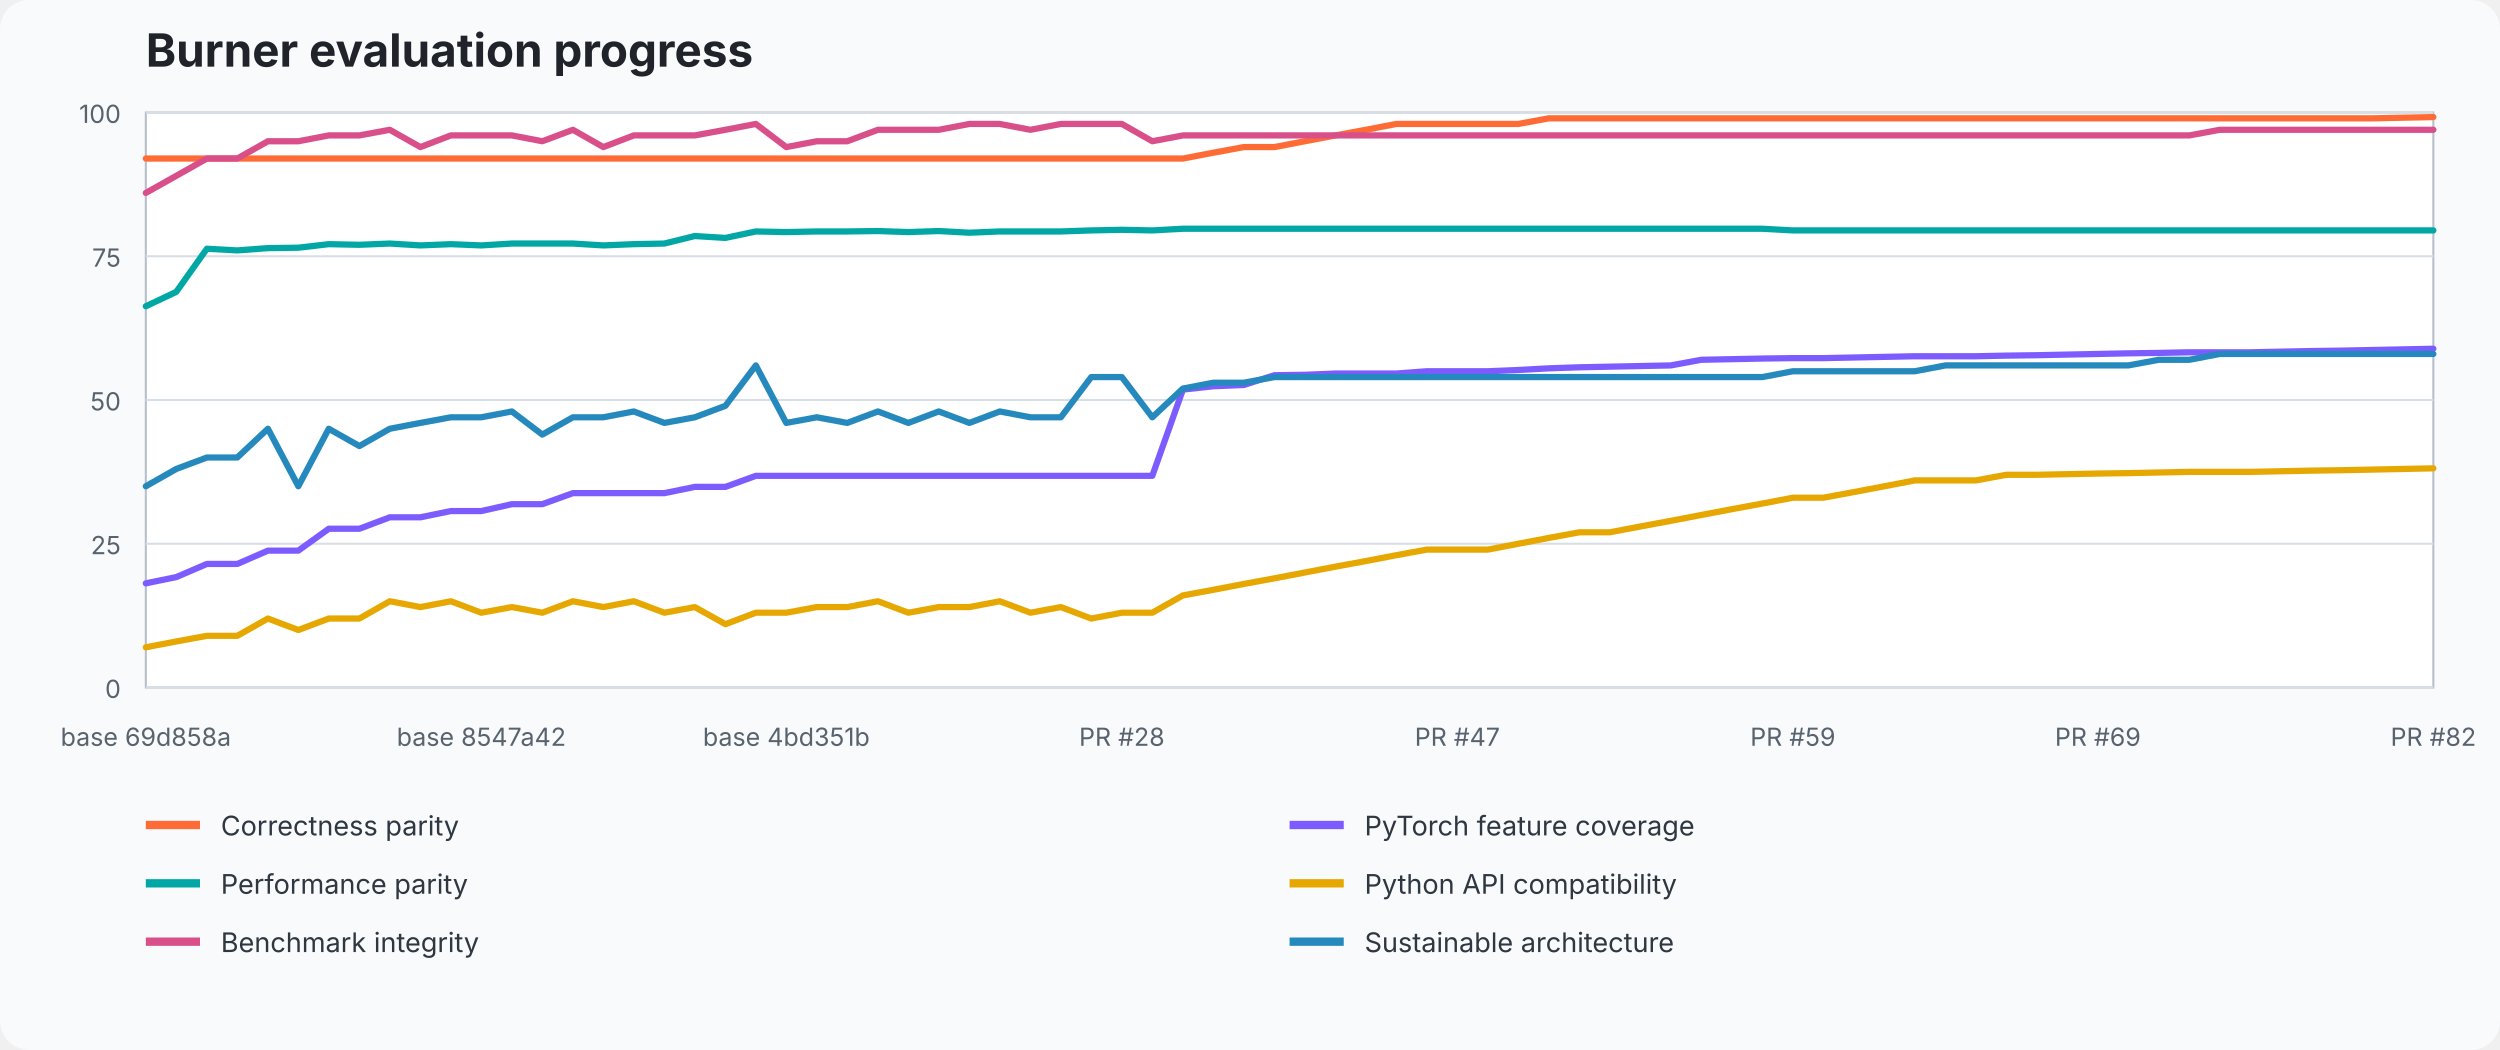
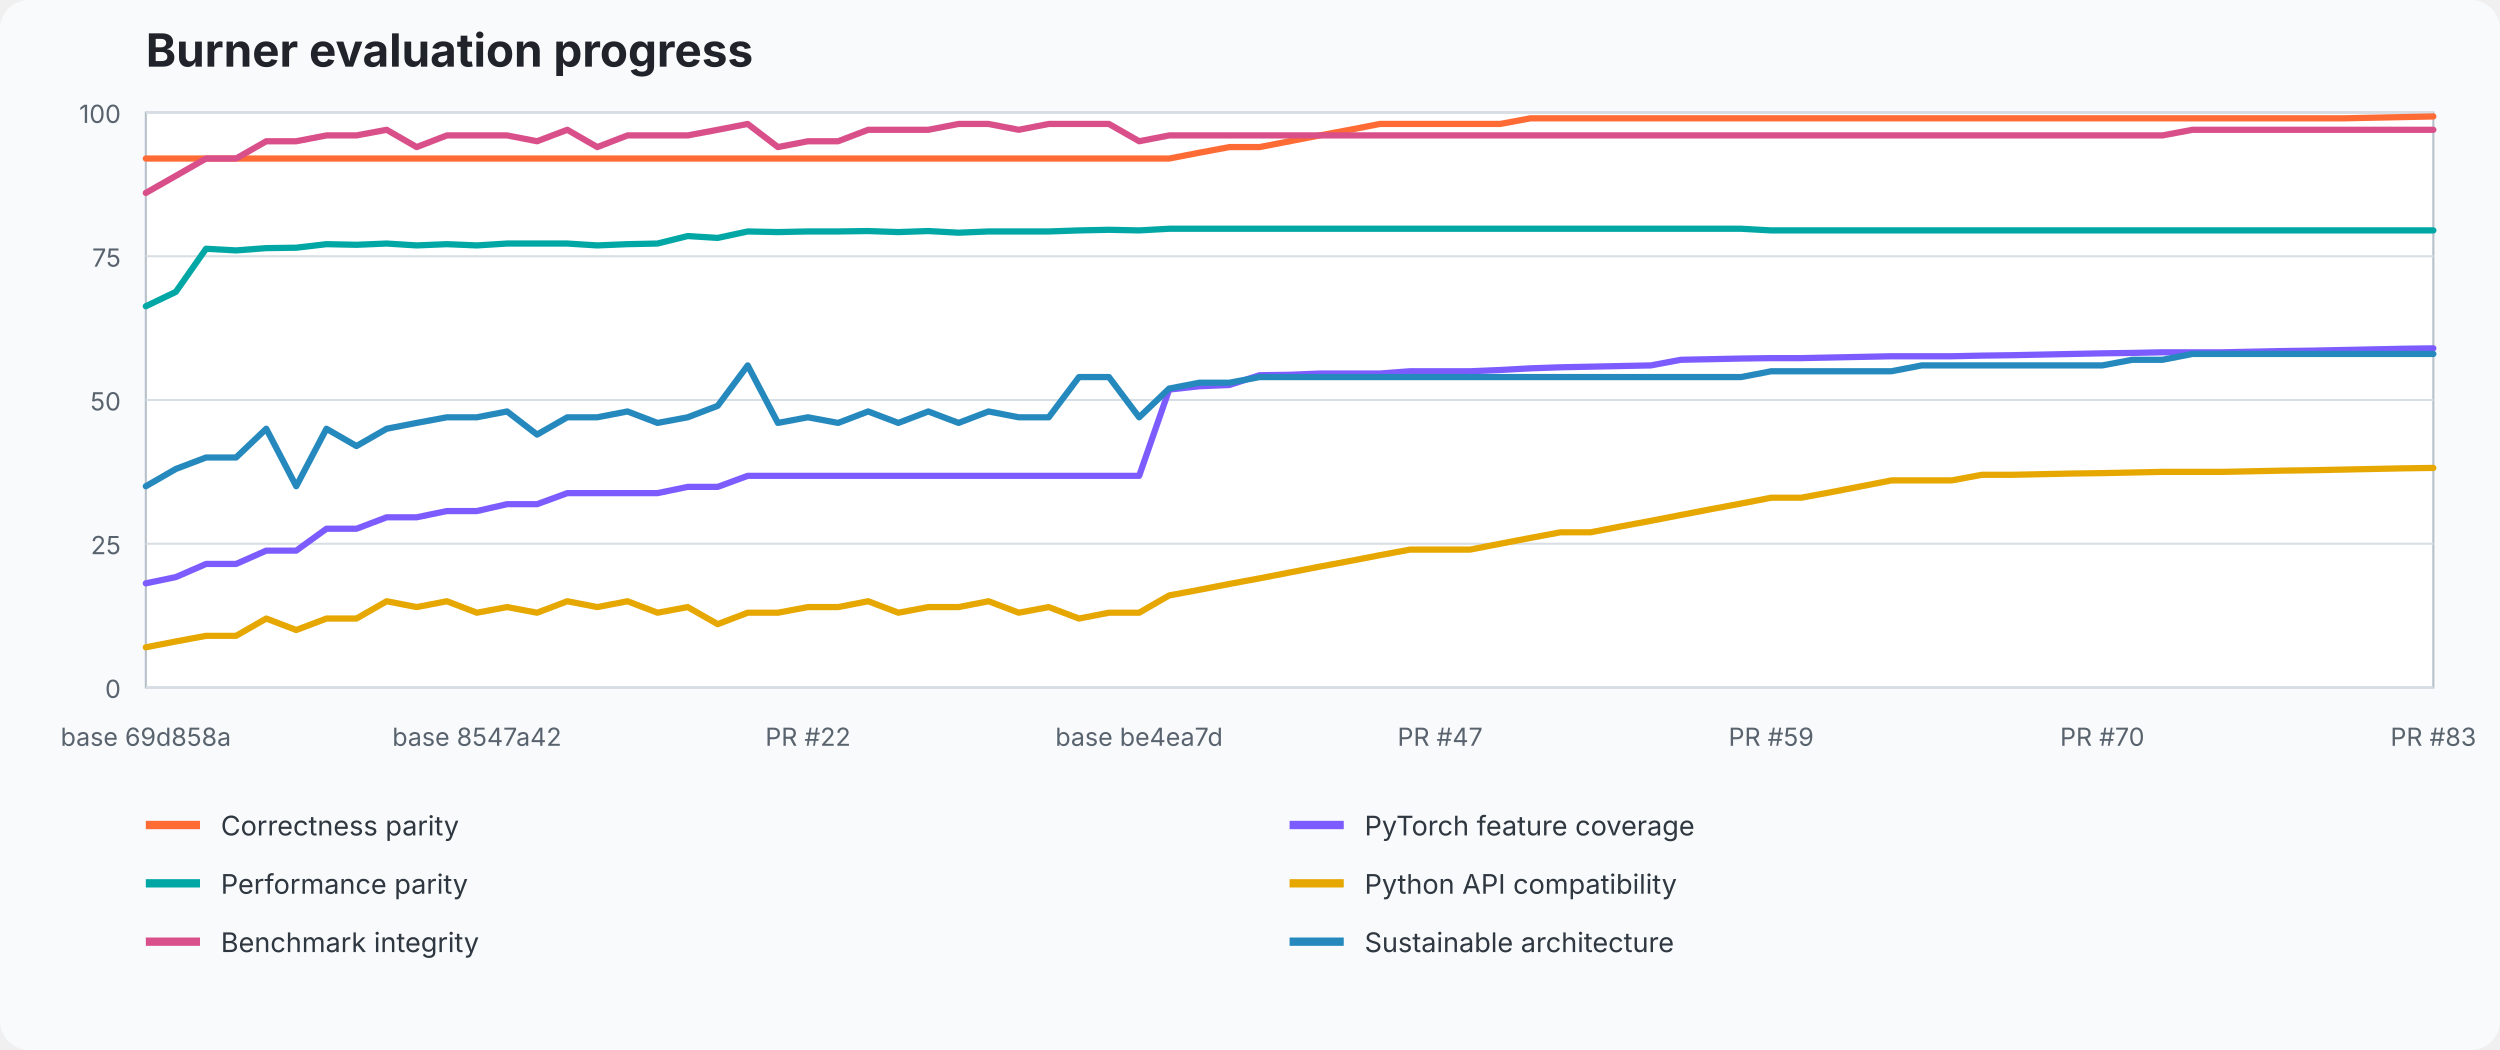
<svg xmlns="http://www.w3.org/2000/svg" width="1200" height="504" viewBox="0 0 1200 504" role="img" aria-labelledby="title desc">
  <style>text{font-family:ui-sans-serif,system-ui,-apple-system,BlinkMacSystemFont,"Segoe UI",sans-serif}.title{font-size:22px;font-weight:700;fill:#20242a}.axis{font-size:12px;fill:#59636e}.legend{font-size:13px;fill:#2f3740}.grid{stroke:#d8dee5;stroke-width:1}.plot{fill:#fff;stroke:#b7c0ca}</style>
  <rect width="100%" height="100%" fill="#f8fafc" rx="14" />
  <text x="70" y="32" class="title">Burner evaluation progress</text>
  <rect x="70" y="54" width="1098" height="276" class="plot" />
  <line x1="70" y1="330" x2="1168" y2="330" class="grid" />
  <text x="58" y="335" text-anchor="end" class="axis">0</text>
  <line x1="70" y1="261" x2="1168" y2="261" class="grid" />
  <text x="58" y="266" text-anchor="end" class="axis">25</text>
  <line x1="70" y1="192" x2="1168" y2="192" class="grid" />
  <text x="58" y="197" text-anchor="end" class="axis">50</text>
  <line x1="70" y1="123" x2="1168" y2="123" class="grid" />
  <text x="58" y="128" text-anchor="end" class="axis">75</text>
  <line x1="70" y1="54" x2="1168" y2="54" class="grid" />
  <text x="58" y="59" text-anchor="end" class="axis">100</text>
-   <polyline points="70.0,76.1 84.6,76.1 99.3,76.1 113.9,76.1 128.6,76.1 143.2,76.1 157.8,76.1 172.5,76.1 187.1,76.1 201.8,76.1 216.4,76.1 231.0,76.1 245.7,76.1 260.3,76.1 275.0,76.1 289.6,76.1 304.2,76.1 318.9,76.1 333.5,76.1 348.2,76.1 362.8,76.1 377.4,76.1 392.1,76.1 406.7,76.1 421.4,76.1 436.0,76.1 450.6,76.1 465.3,76.1 479.9,76.1 494.6,76.1 509.2,76.1 523.8,76.1 538.5,76.1 553.1,76.1 567.8,76.1 582.4,73.3 597.0,70.6 611.7,70.6 626.3,67.8 641.0,65.0 655.6,62.3 670.2,59.5 684.9,59.5 699.5,59.5 714.2,59.5 728.8,59.5 743.4,56.8 758.1,56.8 772.7,56.8 787.4,56.8 802.0,56.8 816.6,56.8 831.3,56.8 845.9,56.8 860.6,56.8 875.2,56.8 889.8,56.8 904.5,56.8 919.1,56.8 933.8,56.8 948.4,56.8 963.0,56.8 977.7,56.8 992.3,56.8 1007.0,56.8 1021.6,56.8 1036.2,56.8 1050.9,56.8 1065.5,56.8 1080.2,56.8 1094.8,56.8 1109.4,56.8 1124.1,56.8 1138.7,56.8 1153.4,56.5 1168.0,56.2" fill="none" stroke="#ff6b35" stroke-width="3" stroke-linejoin="round" stroke-linecap="round" />
-   <polyline points="70.0,280.0 84.6,277.0 99.3,270.7 113.9,270.7 128.6,264.3 143.2,264.3 157.8,253.8 172.5,253.8 187.1,248.3 201.8,248.3 216.4,245.3 231.0,245.3 245.7,242.0 260.3,242.0 275.0,236.7 289.6,236.7 304.2,236.7 318.9,236.7 333.5,233.7 348.2,233.7 362.8,228.4 377.4,228.4 392.1,228.4 406.7,228.4 421.4,228.4 436.0,228.4 450.6,228.4 465.3,228.4 479.9,228.4 494.6,228.4 509.2,228.4 523.8,228.4 538.5,228.4 553.1,228.4 567.8,187.0 582.4,185.4 597.0,184.8 611.7,180.1 626.3,179.9 641.0,179.3 655.6,179.3 670.2,179.3 684.9,178.2 699.5,178.2 714.2,178.2 728.8,177.6 743.4,176.8 758.1,176.3 772.7,176.0 787.4,175.7 802.0,175.4 816.6,172.7 831.3,172.4 845.9,172.1 860.6,171.9 875.2,171.9 889.8,171.6 904.5,171.3 919.1,171.0 933.8,171.0 948.4,171.0 963.0,170.7 977.7,170.5 992.3,170.2 1007.0,169.9 1021.6,169.6 1036.2,169.4 1050.9,169.1 1065.5,169.1 1080.2,169.1 1094.8,168.8 1109.4,168.5 1124.1,168.3 1138.7,168.0 1153.4,167.7 1168.0,167.4" fill="none" stroke="#7c5cff" stroke-width="3" stroke-linejoin="round" stroke-linecap="round" />
-   <polyline points="70.0,147.0 84.6,140.1 99.3,119.4 113.9,120.2 128.6,119.1 143.2,118.9 157.8,117.2 172.5,117.5 187.1,116.9 201.8,117.8 216.4,117.2 231.0,117.8 245.7,116.9 260.3,116.9 275.0,116.9 289.6,117.8 304.2,117.2 318.9,116.9 333.5,113.3 348.2,114.2 362.8,111.1 377.4,111.4 392.1,111.1 406.7,111.1 421.4,110.9 436.0,111.4 450.6,110.9 465.3,111.7 479.9,111.1 494.6,111.1 509.2,111.1 523.8,110.6 538.5,110.3 553.1,110.6 567.8,109.8 582.4,109.8 597.0,109.8 611.7,109.8 626.3,109.8 641.0,109.8 655.6,109.8 670.2,109.8 684.9,109.8 699.5,109.8 714.2,109.8 728.8,109.8 743.4,109.8 758.1,109.8 772.7,109.8 787.4,109.8 802.0,109.8 816.6,109.8 831.3,109.8 845.9,109.8 860.6,110.6 875.2,110.6 889.8,110.6 904.5,110.6 919.1,110.6 933.8,110.6 948.4,110.6 963.0,110.6 977.7,110.6 992.3,110.6 1007.0,110.6 1021.6,110.6 1036.2,110.6 1050.9,110.6 1065.5,110.6 1080.2,110.6 1094.8,110.6 1109.4,110.6 1124.1,110.6 1138.7,110.6 1153.4,110.6 1168.0,110.6" fill="none" stroke="#00a7a5" stroke-width="3" stroke-linejoin="round" stroke-linecap="round" />
-   <polyline points="70.0,310.7 84.6,307.9 99.3,305.2 113.9,305.2 128.6,296.9 143.2,302.4 157.8,296.9 172.5,296.9 187.1,288.6 201.8,291.4 216.4,288.6 231.0,294.1 245.7,291.4 260.3,294.1 275.0,288.6 289.6,291.4 304.2,288.6 318.9,294.1 333.5,291.4 348.2,299.6 362.8,294.1 377.4,294.1 392.1,291.4 406.7,291.4 421.4,288.6 436.0,294.1 450.6,291.4 465.3,291.4 479.9,288.6 494.6,294.1 509.2,291.4 523.8,296.9 538.5,294.1 553.1,294.1 567.8,285.8 582.4,283.1 597.0,280.3 611.7,277.6 626.3,274.8 641.0,272.0 655.6,269.3 670.2,266.5 684.9,263.8 699.5,263.8 714.2,263.8 728.8,261.0 743.4,258.2 758.1,255.5 772.7,255.5 787.4,252.7 802.0,250.0 816.6,247.2 831.3,244.4 845.9,241.7 860.6,238.9 875.2,238.9 889.8,236.2 904.5,233.4 919.1,230.6 933.8,230.6 948.4,230.6 963.0,227.9 977.7,227.9 992.3,227.6 1007.0,227.3 1021.6,227.1 1036.2,226.8 1050.9,226.5 1065.5,226.5 1080.2,226.5 1094.8,226.2 1109.4,225.9 1124.1,225.7 1138.7,225.4 1153.4,225.1 1168.0,224.8" fill="none" stroke="#e6a700" stroke-width="3" stroke-linejoin="round" stroke-linecap="round" />
-   <polyline points="70.0,92.6 84.6,84.4 99.3,76.1 113.9,76.1 128.6,67.8 143.2,67.8 157.8,65.0 172.5,65.0 187.1,62.3 201.8,70.6 216.4,65.0 231.0,65.0 245.7,65.0 260.3,67.8 275.0,62.3 289.6,70.6 304.2,65.0 318.9,65.0 333.5,65.0 348.2,62.3 362.8,59.5 377.4,70.6 392.1,67.8 406.7,67.8 421.4,62.3 436.0,62.3 450.6,62.3 465.3,59.5 479.9,59.5 494.6,62.3 509.2,59.5 523.8,59.5 538.5,59.5 553.1,67.8 567.8,65.0 582.4,65.0 597.0,65.0 611.7,65.0 626.3,65.0 641.0,65.0 655.6,65.0 670.2,65.0 684.9,65.0 699.5,65.0 714.2,65.0 728.8,65.0 743.4,65.0 758.1,65.0 772.7,65.0 787.4,65.0 802.0,65.0 816.6,65.0 831.3,65.0 845.9,65.0 860.6,65.0 875.2,65.0 889.8,65.0 904.5,65.0 919.1,65.0 933.8,65.0 948.4,65.0 963.0,65.0 977.7,65.0 992.3,65.0 1007.0,65.0 1021.6,65.0 1036.2,65.0 1050.9,65.0 1065.5,62.3 1080.2,62.3 1094.8,62.3 1109.4,62.3 1124.1,62.3 1138.7,62.3 1153.4,62.3 1168.0,62.3" fill="none" stroke="#d94f8a" stroke-width="3" stroke-linejoin="round" stroke-linecap="round" />
-   <polyline points="70.0,233.4 84.6,225.1 99.3,219.6 113.9,219.6 128.6,205.8 143.2,233.4 157.8,205.8 172.5,214.1 187.1,205.8 201.8,203.0 216.4,200.3 231.0,200.3 245.7,197.5 260.3,208.6 275.0,200.3 289.6,200.3 304.2,197.5 318.9,203.0 333.5,200.3 348.2,194.8 362.8,175.4 377.4,203.0 392.1,200.3 406.7,203.0 421.4,197.5 436.0,203.0 450.6,197.5 465.3,203.0 479.9,197.5 494.6,200.3 509.2,200.3 523.8,181.0 538.5,181.0 553.1,200.3 567.8,186.5 582.4,183.7 597.0,183.7 611.7,181.0 626.3,181.0 641.0,181.0 655.6,181.0 670.2,181.0 684.9,181.0 699.5,181.0 714.2,181.0 728.8,181.0 743.4,181.0 758.1,181.0 772.7,181.0 787.4,181.0 802.0,181.0 816.6,181.0 831.3,181.0 845.9,181.0 860.6,178.2 875.2,178.2 889.8,178.2 904.5,178.2 919.1,178.2 933.8,175.4 948.4,175.4 963.0,175.4 977.7,175.4 992.3,175.4 1007.0,175.4 1021.6,175.4 1036.2,172.7 1050.9,172.7 1065.5,169.9 1080.2,169.9 1094.8,169.9 1109.4,169.9 1124.1,169.9 1138.7,169.9 1153.4,169.9 1168.0,169.9" fill="none" stroke="#2589bd" stroke-width="3" stroke-linejoin="round" stroke-linecap="round" />
+   <polyline points="70.0,76.1 84.4,76.1 98.9,76.1 113.3,76.1 127.8,76.1 142.2,76.1 156.7,76.1 171.1,76.1 185.6,76.1 200.0,76.1 214.5,76.1 228.9,76.1 243.4,76.1 257.8,76.1 272.3,76.1 286.7,76.1 301.2,76.1 315.6,76.1 330.1,76.1 344.5,76.1 358.9,76.1 373.4,76.1 387.8,76.1 402.3,76.1 416.7,76.1 431.2,76.1 445.6,76.1 460.1,76.1 474.5,76.1 489.0,76.1 503.4,76.1 517.9,76.1 532.3,76.1 546.8,76.1 561.2,76.1 575.7,73.3 590.1,70.6 604.6,70.6 619.0,67.8 633.4,65.0 647.9,62.3 662.3,59.5 676.8,59.5 691.2,59.5 705.7,59.5 720.1,59.5 734.6,56.8 749.0,56.8 763.5,56.8 777.9,56.8 792.4,56.8 806.8,56.8 821.3,56.8 835.7,56.8 850.2,56.8 864.6,56.8 879.1,56.8 893.5,56.8 907.9,56.8 922.4,56.8 936.8,56.8 951.3,56.8 965.7,56.8 980.2,56.8 994.6,56.8 1009.1,56.8 1023.5,56.8 1038.0,56.8 1052.4,56.8 1066.9,56.8 1081.3,56.8 1095.8,56.8 1110.2,56.8 1124.7,56.8 1139.1,56.5 1153.6,56.2 1168.0,55.9" fill="none" stroke="#ff6b35" stroke-width="3" stroke-linejoin="round" stroke-linecap="round" />
+   <polyline points="70.0,280.0 84.4,277.0 98.9,270.7 113.3,270.7 127.8,264.3 142.2,264.3 156.7,253.8 171.1,253.8 185.6,248.3 200.0,248.3 214.5,245.3 228.9,245.3 243.4,242.0 257.8,242.0 272.3,236.7 286.7,236.7 301.2,236.7 315.6,236.7 330.1,233.7 344.5,233.7 358.9,228.4 373.4,228.4 387.8,228.4 402.3,228.4 416.7,228.4 431.2,228.4 445.6,228.4 460.1,228.4 474.5,228.4 489.0,228.4 503.4,228.4 517.9,228.4 532.3,228.4 546.8,228.4 561.2,187.0 575.7,185.4 590.1,184.8 604.6,180.1 619.0,179.9 633.4,179.3 647.9,179.3 662.3,179.3 676.8,178.2 691.2,178.2 705.7,178.2 720.1,177.6 734.6,176.8 749.0,176.3 763.5,176.0 777.9,175.7 792.4,175.4 806.8,172.7 821.3,172.4 835.7,172.1 850.2,171.9 864.6,171.9 879.1,171.6 893.5,171.3 907.9,171.0 922.4,171.0 936.8,171.0 951.3,170.7 965.7,170.5 980.2,170.2 994.6,169.9 1009.1,169.6 1023.5,169.4 1038.0,169.1 1052.4,169.1 1066.9,169.1 1081.3,168.8 1095.8,168.5 1110.2,168.3 1124.7,168.0 1139.1,167.7 1153.6,167.4 1168.0,167.2" fill="none" stroke="#7c5cff" stroke-width="3" stroke-linejoin="round" stroke-linecap="round" />
+   <polyline points="70.0,147.0 84.4,140.1 98.9,119.4 113.3,120.2 127.8,119.1 142.2,118.9 156.7,117.2 171.1,117.5 185.6,116.9 200.0,117.8 214.5,117.2 228.9,117.8 243.4,116.9 257.8,116.9 272.3,116.9 286.7,117.8 301.2,117.2 315.6,116.9 330.1,113.3 344.5,114.2 358.9,111.1 373.4,111.4 387.8,111.1 402.3,111.1 416.7,110.9 431.2,111.4 445.6,110.9 460.1,111.7 474.5,111.1 489.0,111.1 503.4,111.1 517.9,110.6 532.3,110.3 546.8,110.6 561.2,109.8 575.7,109.8 590.1,109.8 604.6,109.8 619.0,109.8 633.4,109.8 647.9,109.8 662.3,109.8 676.8,109.8 691.2,109.8 705.7,109.8 720.1,109.8 734.6,109.8 749.0,109.8 763.5,109.8 777.9,109.8 792.4,109.8 806.8,109.8 821.3,109.8 835.7,109.8 850.2,110.6 864.6,110.6 879.1,110.6 893.5,110.6 907.9,110.6 922.4,110.6 936.8,110.6 951.3,110.6 965.7,110.6 980.2,110.6 994.6,110.6 1009.1,110.6 1023.5,110.6 1038.0,110.6 1052.4,110.6 1066.9,110.6 1081.3,110.6 1095.8,110.6 1110.2,110.6 1124.7,110.6 1139.1,110.6 1153.6,110.6 1168.0,110.6" fill="none" stroke="#00a7a5" stroke-width="3" stroke-linejoin="round" stroke-linecap="round" />
+   <polyline points="70.0,310.7 84.4,307.9 98.9,305.2 113.3,305.2 127.8,296.9 142.2,302.4 156.7,296.9 171.1,296.9 185.6,288.6 200.0,291.4 214.5,288.6 228.9,294.1 243.4,291.4 257.8,294.1 272.3,288.6 286.7,291.4 301.2,288.6 315.6,294.1 330.1,291.4 344.5,299.6 358.9,294.1 373.4,294.1 387.8,291.4 402.3,291.4 416.7,288.6 431.2,294.1 445.6,291.4 460.1,291.4 474.5,288.6 489.0,294.1 503.4,291.4 517.9,296.9 532.3,294.1 546.8,294.1 561.2,285.8 575.7,283.1 590.1,280.3 604.6,277.6 619.0,274.8 633.4,272.0 647.9,269.3 662.3,266.5 676.8,263.8 691.2,263.8 705.7,263.8 720.1,261.0 734.6,258.2 749.0,255.5 763.5,255.5 777.9,252.7 792.4,250.0 806.8,247.2 821.3,244.4 835.7,241.7 850.2,238.9 864.6,238.9 879.1,236.2 893.5,233.4 907.9,230.6 922.4,230.6 936.8,230.6 951.3,227.9 965.7,227.9 980.2,227.6 994.6,227.3 1009.1,227.1 1023.5,226.8 1038.0,226.5 1052.4,226.5 1066.9,226.5 1081.3,226.2 1095.8,225.9 1110.2,225.7 1124.7,225.4 1139.1,225.1 1153.6,224.8 1168.0,224.6" fill="none" stroke="#e6a700" stroke-width="3" stroke-linejoin="round" stroke-linecap="round" />
+   <polyline points="70.0,92.6 84.4,84.4 98.9,76.1 113.3,76.1 127.8,67.8 142.2,67.8 156.7,65.0 171.1,65.0 185.6,62.3 200.0,70.6 214.5,65.0 228.9,65.0 243.4,65.0 257.8,67.8 272.3,62.3 286.7,70.6 301.2,65.0 315.6,65.0 330.1,65.0 344.5,62.3 358.9,59.5 373.4,70.6 387.8,67.8 402.3,67.8 416.7,62.3 431.2,62.3 445.6,62.3 460.1,59.5 474.5,59.5 489.0,62.3 503.4,59.5 517.9,59.5 532.3,59.5 546.8,67.8 561.2,65.0 575.7,65.0 590.1,65.0 604.6,65.0 619.0,65.0 633.4,65.0 647.9,65.0 662.3,65.0 676.8,65.0 691.2,65.0 705.7,65.0 720.1,65.0 734.6,65.0 749.0,65.0 763.5,65.0 777.9,65.0 792.4,65.0 806.8,65.0 821.3,65.0 835.7,65.0 850.2,65.0 864.6,65.0 879.1,65.0 893.5,65.0 907.9,65.0 922.4,65.0 936.8,65.0 951.3,65.0 965.7,65.0 980.2,65.0 994.6,65.0 1009.1,65.0 1023.5,65.0 1038.0,65.0 1052.4,62.3 1066.9,62.3 1081.3,62.3 1095.8,62.3 1110.2,62.3 1124.7,62.3 1139.1,62.3 1153.6,62.3 1168.0,62.3" fill="none" stroke="#d94f8a" stroke-width="3" stroke-linejoin="round" stroke-linecap="round" />
+   <polyline points="70.0,233.4 84.4,225.1 98.9,219.6 113.3,219.6 127.8,205.8 142.2,233.4 156.7,205.8 171.1,214.1 185.6,205.8 200.0,203.0 214.5,200.3 228.9,200.3 243.4,197.5 257.8,208.6 272.3,200.3 286.7,200.3 301.2,197.5 315.6,203.0 330.1,200.3 344.5,194.8 358.9,175.4 373.4,203.0 387.8,200.3 402.3,203.0 416.7,197.5 431.2,203.0 445.6,197.5 460.1,203.0 474.5,197.5 489.0,200.3 503.4,200.3 517.9,181.0 532.3,181.0 546.8,200.3 561.2,186.5 575.7,183.7 590.1,183.7 604.6,181.0 619.0,181.0 633.4,181.0 647.9,181.0 662.3,181.0 676.8,181.0 691.2,181.0 705.7,181.0 720.1,181.0 734.6,181.0 749.0,181.0 763.5,181.0 777.9,181.0 792.4,181.0 806.8,181.0 821.3,181.0 835.7,181.0 850.2,178.2 864.6,178.2 879.1,178.2 893.5,178.2 907.9,178.2 922.4,175.4 936.8,175.4 951.3,175.4 965.7,175.4 980.2,175.4 994.6,175.4 1009.1,175.4 1023.5,172.7 1038.0,172.7 1052.4,169.9 1066.9,169.9 1081.3,169.9 1095.8,169.9 1110.2,169.9 1124.7,169.9 1139.1,169.9 1153.6,169.9 1168.0,169.9" fill="none" stroke="#2589bd" stroke-width="3" stroke-linejoin="round" stroke-linecap="round" />
  <text x="70" y="358" text-anchor="middle" class="axis">base 69d858a</text>
-   <text x="231.04" y="358" text-anchor="middle" class="axis">base 8547a42</text>
-   <text x="377.44" y="358" text-anchor="middle" class="axis">base 4bd351b</text>
-   <text x="538.48" y="358" text-anchor="middle" class="axis">PR #28</text>
-   <text x="699.52" y="358" text-anchor="middle" class="axis">PR #47</text>
-   <text x="860.56" y="358" text-anchor="middle" class="axis">PR #59</text>
-   <text x="1006.96" y="358" text-anchor="middle" class="axis">PR #69</text>
-   <text x="1168" y="358" text-anchor="middle" class="axis">PR #82</text>
+   <text x="228.921" y="358" text-anchor="middle" class="axis">base 8547a42</text>
+   <text x="387.842" y="358" text-anchor="middle" class="axis">PR #22</text>
+   <text x="546.763" y="358" text-anchor="middle" class="axis">base be4ea7d</text>
+   <text x="691.237" y="358" text-anchor="middle" class="axis">PR #47</text>
+   <text x="850.158" y="358" text-anchor="middle" class="axis">PR #59</text>
+   <text x="1009.079" y="358" text-anchor="middle" class="axis">PR #70</text>
+   <text x="1168" y="358" text-anchor="middle" class="axis">PR #83</text>
  <line x1="70" y1="396" x2="96" y2="396" stroke="#ff6b35" stroke-width="4" />
  <text x="106" y="401" class="legend">Correctness parity</text>
  <line x1="619" y1="396" x2="645" y2="396" stroke="#7c5cff" stroke-width="4" />
  <text x="655" y="401" class="legend">PyTorch feature coverage</text>
  <line x1="70" y1="424" x2="96" y2="424" stroke="#00a7a5" stroke-width="4" />
  <text x="106" y="429" class="legend">Performance parity</text>
  <line x1="619" y1="424" x2="645" y2="424" stroke="#e6a700" stroke-width="4" />
  <text x="655" y="429" class="legend">Python API compatibility</text>
  <line x1="70" y1="452" x2="96" y2="452" stroke="#d94f8a" stroke-width="4" />
  <text x="106" y="457" class="legend">Benchmark integrity</text>
  <line x1="619" y1="452" x2="645" y2="452" stroke="#2589bd" stroke-width="4" />
  <text x="655" y="457" class="legend">Sustainable architecture</text>
</svg>
